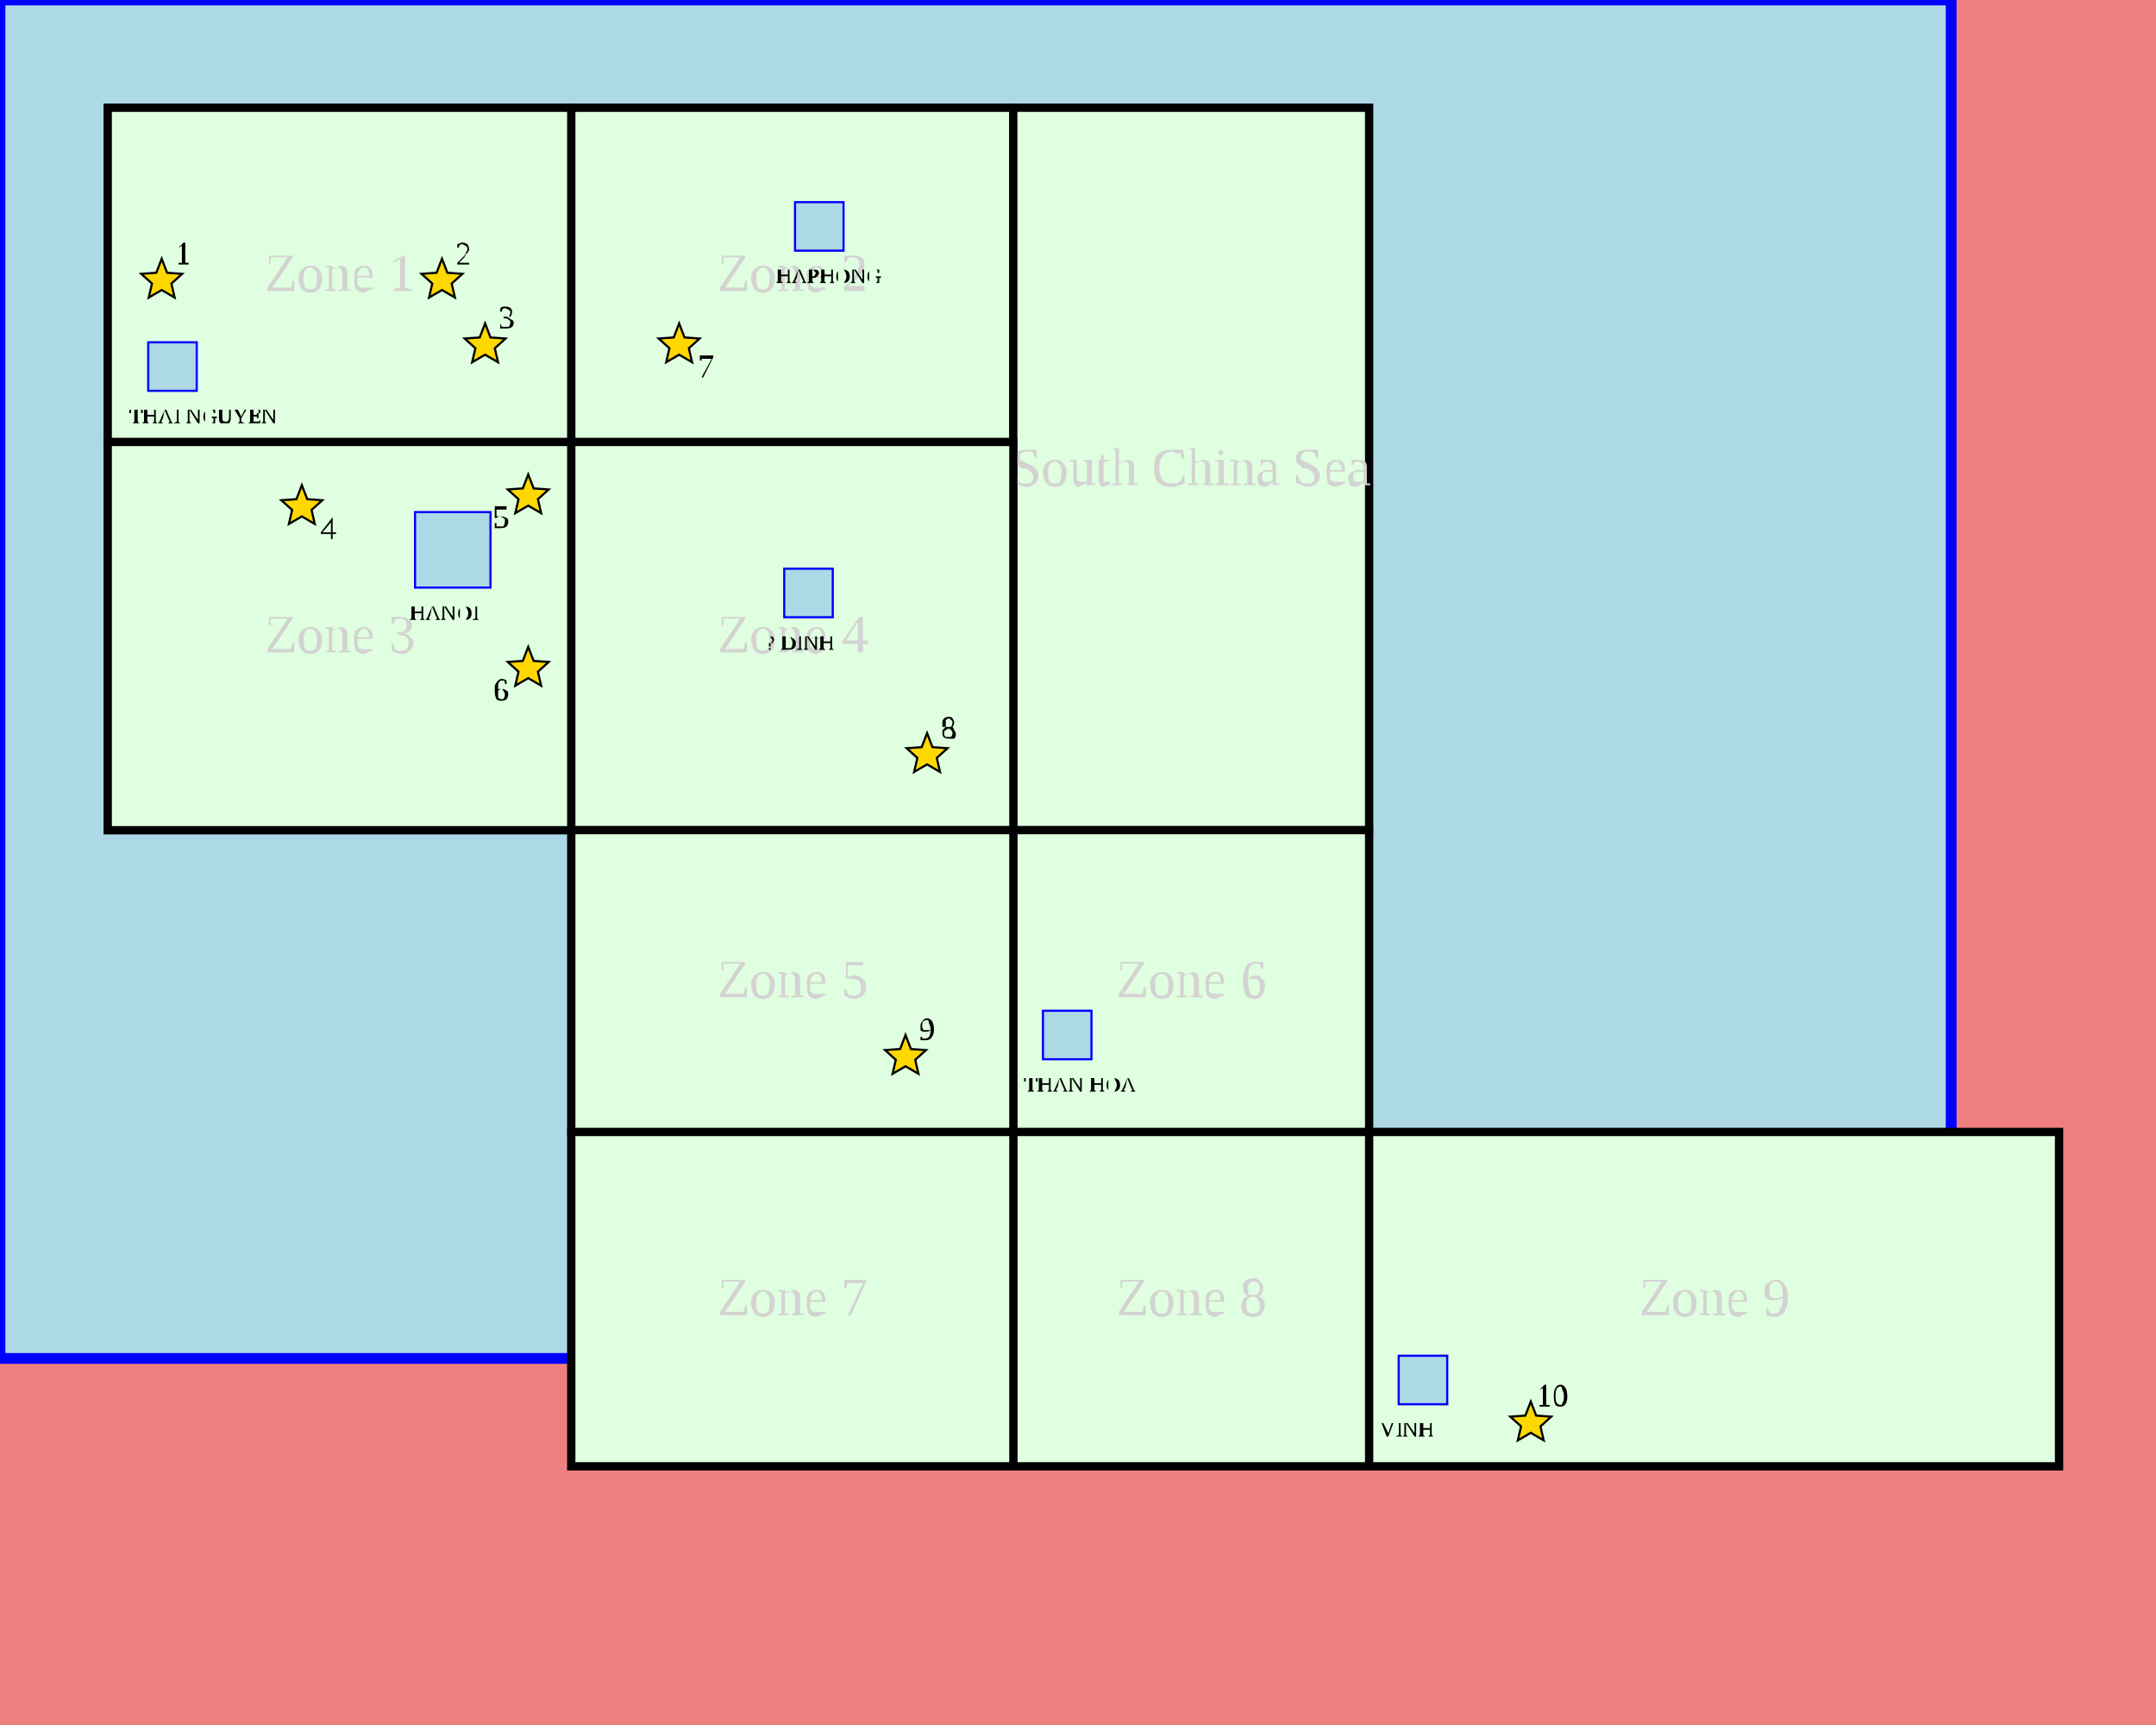
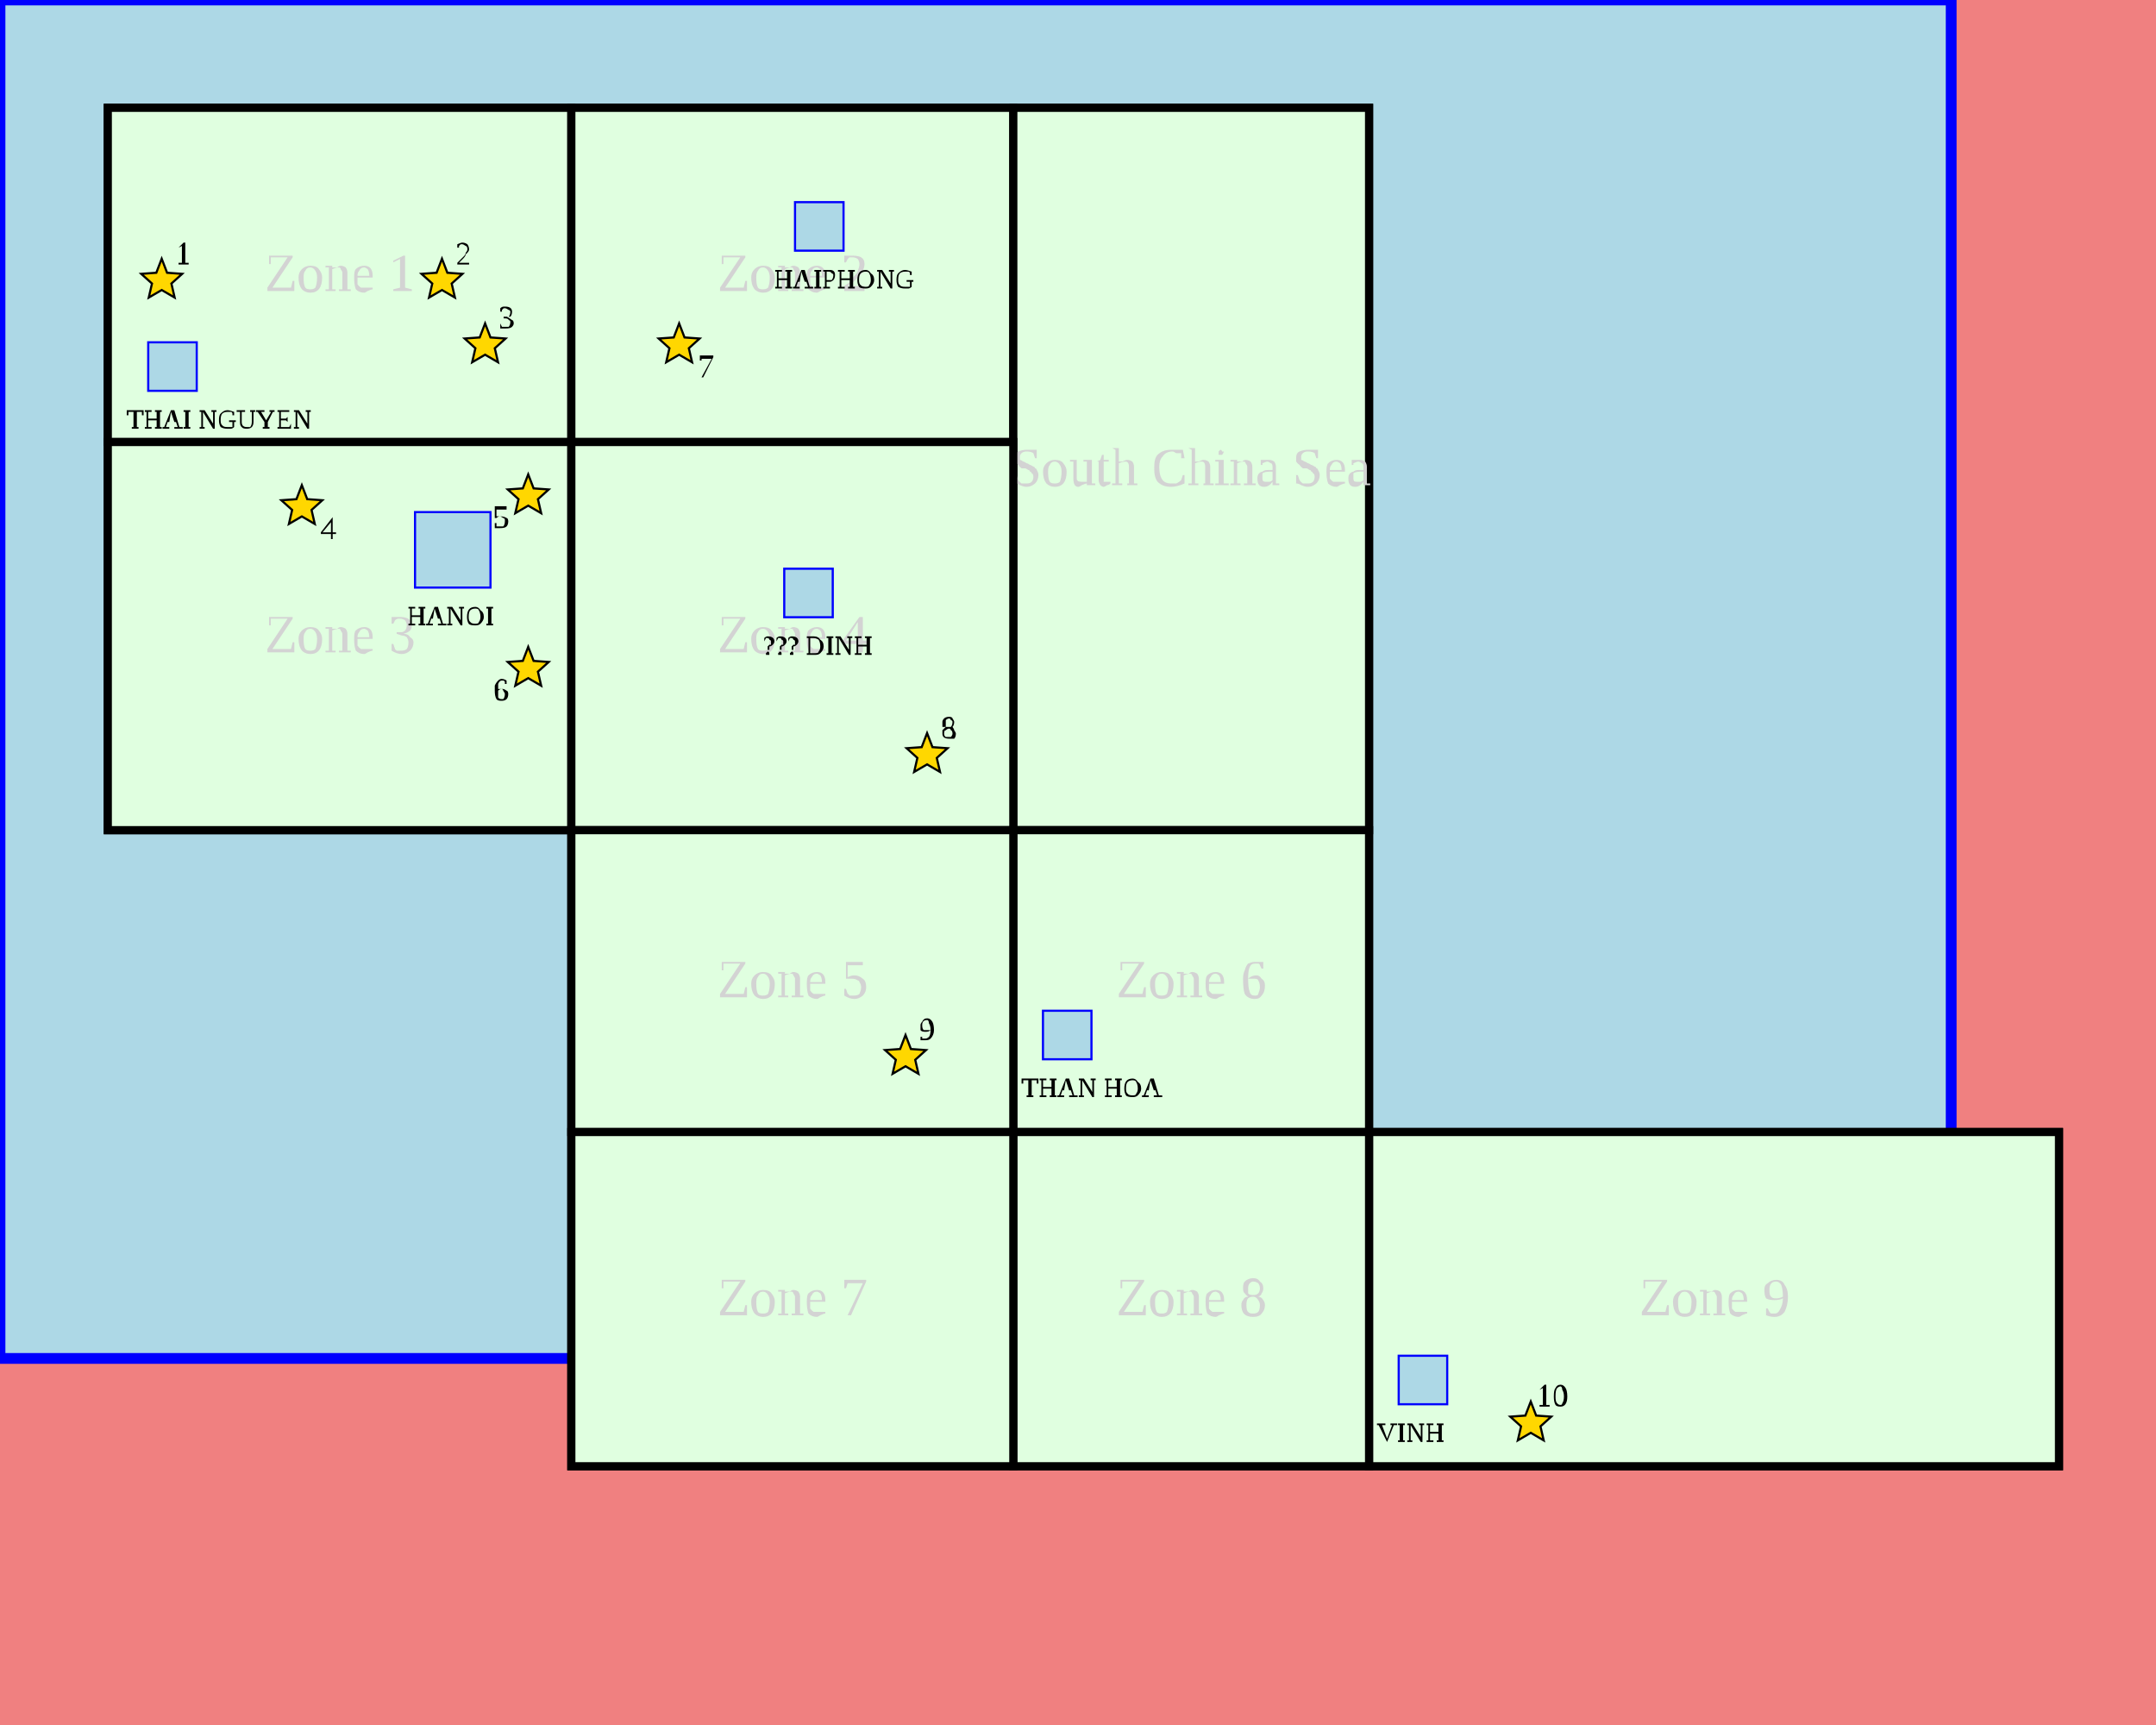
<svg xmlns="http://www.w3.org/2000/svg" width="20.0cm" height="16.0cm" viewBox="0 0 20.0 16.0">
  <rect width="100%" height="100%" fill="lightgreen" />
  <rect x="0" y="0" width="20.0" height="16.0" fill="lightcoral" />
  <rect x="0" y="0" width="18.1" height="12.6" fill="lightblue" stroke="blue" stroke-width="0.1" />
  <g transform="translate(1.0, 1.0)">
    <path d="M 0,0 L 11.7,0 L 11.7,9.5 L 18.1,9.5 L 18.1,12.6 L 4.3,12.6 L 4.3,6.7 L 0,6.7 Z" fill="#E0FFE0" stroke="black" stroke-width="0.002cm" />
    <rect x="0" y="0" width="4.3" height="3.1" fill="#E0FFE0" stroke="black" stroke-width="0.002cm" />
    <text x="2.15" y="1.55" fill="#d3d3d3" font-size="0.5" text-anchor="middle" dy=".3em">Zone 1</text>
    <rect x="4.3" y="0" width="4.1" height="3.1" fill="#E0FFE0" stroke="black" stroke-width="0.002cm" />
    <text x="6.35" y="1.55" fill="#d3d3d3" font-size="0.5" text-anchor="middle" dy=".3em">Zone 2</text>
    <rect x="8.4" y="0" width="3.3" height="6.7" fill="#E0FFE0" stroke="black" stroke-width="0.002cm" />
    <text x="10.05" y="3.35" fill="#d3d3d3" font-size="0.5" text-anchor="middle" dy=".3em">South China Sea</text>
    <rect x="0" y="3.1" width="4.3" height="3.6" fill="#E0FFE0" stroke="black" stroke-width="0.002cm" />
    <text x="2.15" y="4.9" fill="#d3d3d3" font-size="0.5" text-anchor="middle" dy=".3em">Zone 3</text>
    <rect x="4.3" y="3.1" width="4.1" height="3.6" fill="#E0FFE0" stroke="black" stroke-width="0.002cm" />
    <text x="6.35" y="4.9" fill="#d3d3d3" font-size="0.5" text-anchor="middle" dy=".3em">Zone 4</text>
    <rect x="8.4" y="6.7" width="3.3" height="2.8" fill="#E0FFE0" stroke="black" stroke-width="0.002cm" />
    <text x="10.05" y="8.1" fill="#d3d3d3" font-size="0.5" text-anchor="middle" dy=".3em">Zone 6</text>
    <rect x="4.3" y="6.7" width="4.1" height="2.8" fill="#E0FFE0" stroke="black" stroke-width="0.002cm" />
    <text x="6.35" y="8.1" fill="#d3d3d3" font-size="0.5" text-anchor="middle" dy=".3em">Zone 5</text>
    <rect x="11.7" y="9.5" width="6.4" height="3.1" fill="#E0FFE0" stroke="black" stroke-width="0.002cm" />
    <text x="14.9" y="11.05" fill="#d3d3d3" font-size="0.5" text-anchor="middle" dy=".3em">Zone 9</text>
    <rect x="8.4" y="9.5" width="3.3" height="3.1" fill="#E0FFE0" stroke="black" stroke-width="0.002cm" />
    <text x="10.05" y="11.05" fill="#d3d3d3" font-size="0.5" text-anchor="middle" dy=".3em">Zone 8</text>
    <rect x="4.3" y="9.5" width="4.1" height="3.1" fill="#E0FFE0" stroke="black" stroke-width="0.002cm" />
    <text x="6.35" y="11.05" fill="#d3d3d3" font-size="0.5" text-anchor="middle" dy=".3em">Zone 7</text>
    <path d="M 0.5,1.4 L 0.55,1.53 L 0.69,1.54 L 0.59,1.63 L 0.62,1.76 L 0.5,1.69 L 0.38,1.76 L 0.41,1.63 L 0.31,1.54 L 0.45,1.53 Z" fill="gold" stroke="black" stroke-width="0.02" />
    <text x="0.7" y="1.45" font-size="0.3" fill="black" text-anchor="middle">1</text>
    <path d="M 3.1,1.4 L 3.15,1.53 L 3.29,1.54 L 3.19,1.63 L 3.22,1.76 L 3.1,1.69 L 2.98,1.76 L 3.01,1.63 L 2.91,1.54 L 3.05,1.53 Z" fill="gold" stroke="black" stroke-width="0.02" />
    <text x="3.3" y="1.45" font-size="0.3" fill="black" text-anchor="middle">2</text>
    <path d="M 3.5,2.0 L 3.55,2.13 L 3.69,2.14 L 3.59,2.23 L 3.62,2.36 L 3.5,2.29 L 3.38,2.36 L 3.41,2.23 L 3.31,2.14 L 3.45,2.13 Z" fill="gold" stroke="black" stroke-width="0.02" />
    <text x="3.7" y="2.05" font-size="0.3" fill="black" text-anchor="middle">3</text>
    <path d="M 1.8,3.5 L 1.85,3.63 L 1.99,3.64 L 1.89,3.73 L 1.92,3.86 L 1.8,3.79 L 1.68,3.86 L 1.71,3.73 L 1.61,3.64 L 1.75,3.63 Z" fill="gold" stroke="black" stroke-width="0.02" />
    <text x="2.05" y="4.0" font-size="0.3" fill="black" text-anchor="middle">4</text>
    <path d="M 3.9,3.4 L 3.95,3.53 L 4.09,3.54 L 3.99,3.63 L 4.02,3.76 L 3.9,3.69 L 3.78,3.76 L 3.81,3.63 L 3.71,3.54 L 3.85,3.53 Z" fill="gold" stroke="black" stroke-width="0.02" />
    <text x="3.65" y="3.9" font-size="0.3" fill="black" text-anchor="middle">5</text>
    <path d="M 3.9,5.0 L 3.95,5.13 L 4.09,5.14 L 3.99,5.23 L 4.02,5.36 L 3.9,5.29 L 3.78,5.36 L 3.81,5.23 L 3.71,5.14 L 3.85,5.13 Z" fill="gold" stroke="black" stroke-width="0.02" />
    <text x="3.65" y="5.5" font-size="0.3" fill="black" text-anchor="middle">6</text>
    <path d="M 5.3,2.0 L 5.35,2.13 L 5.49,2.14 L 5.39,2.23 L 5.42,2.36 L 5.3,2.29 L 5.18,2.36 L 5.21,2.23 L 5.11,2.14 L 5.25,2.13 Z" fill="gold" stroke="black" stroke-width="0.02" />
    <text x="5.55" y="2.5" font-size="0.3" fill="black" text-anchor="middle">7</text>
    <path d="M 7.6,5.8 L 7.65,5.93 L 7.79,5.94 L 7.69,6.03 L 7.72,6.16 L 7.6,6.09 L 7.48,6.16 L 7.51,6.03 L 7.41,5.94 L 7.55,5.93 Z" fill="gold" stroke="black" stroke-width="0.02" />
    <text x="7.8" y="5.85" font-size="0.3" fill="black" text-anchor="middle">8</text>
    <path d="M 7.4,8.6 L 7.45,8.73 L 7.59,8.74 L 7.49,8.83 L 7.52,8.96 L 7.4,8.89 L 7.28,8.96 L 7.31,8.83 L 7.21,8.74 L 7.35,8.73 Z" fill="gold" stroke="black" stroke-width="0.02" />
    <text x="7.6" y="8.65" font-size="0.3" fill="black" text-anchor="middle">9</text>
    <path d="M 13.2,12.0 L 13.25,12.13 L 13.39,12.14 L 13.29,12.23 L 13.32,12.36 L 13.2,12.29 L 13.08,12.36 L 13.11,12.23 L 13.01,12.14 L 13.15,12.13 Z" fill="gold" stroke="black" stroke-width="0.02" />
    <text x="13.4" y="12.05" font-size="0.3" fill="black" text-anchor="middle">10</text>
    <polygon points="0.375,2.175,0.825,2.175,0.825,2.625,0.375,2.625" fill="lightblue" stroke="blue" stroke-width="0.02" />
-     <text x="0.2" y="2.925" font-size="0.2" fill="black">THAI NGUYEN</text>
+     <text x="0.175" y="2.975" font-size="0.25" fill="black">THAI NGUYEN</text>
    <polygon points="6.375,0.875,6.825,0.875,6.825,1.325,6.375,1.325" fill="lightblue" stroke="blue" stroke-width="0.02" />
-     <text x="6.2" y="1.625" font-size="0.2" fill="black">HAPHONG</text>
+     <text x="6.175" y="1.675" font-size="0.25" fill="black">HAIPHONG</text>
    <polygon points="2.85,3.75,3.55,3.75,3.55,4.45,2.85,4.45" fill="lightblue" stroke="blue" stroke-width="0.02" />
-     <text x="2.8" y="4.75" font-size="0.2" fill="black">HANOI</text>
+     <text x="2.775" y="4.8" font-size="0.25" fill="black">HANOI</text>
    <polygon points="6.275,4.275,6.725,4.275,6.725,4.725,6.275,4.725" fill="lightblue" stroke="blue" stroke-width="0.02" />
-     <text x="6.1" y="5.025" font-size="0.2" fill="black">? DINH</text>
+     <text x="6.075" y="5.075" font-size="0.25" fill="black">??? DINH</text>
    <polygon points="8.675,8.375,9.125,8.375,9.125,8.825,8.675,8.825" fill="lightblue" stroke="blue" stroke-width="0.02" />
-     <text x="8.5" y="9.125" font-size="0.2" fill="black">THAN HOA</text>
+     <text x="8.475" y="9.175" font-size="0.25" fill="black">THAN HOA</text>
    <polygon points="11.975,11.575,12.425,11.575,12.425,12.025,11.975,12.025" fill="lightblue" stroke="blue" stroke-width="0.02" />
-     <text x="11.8" y="12.325" font-size="0.2" fill="black">VINH</text>
+     <text x="11.775" y="12.375" font-size="0.25" fill="black">VINH</text>
  </g>
</svg>
